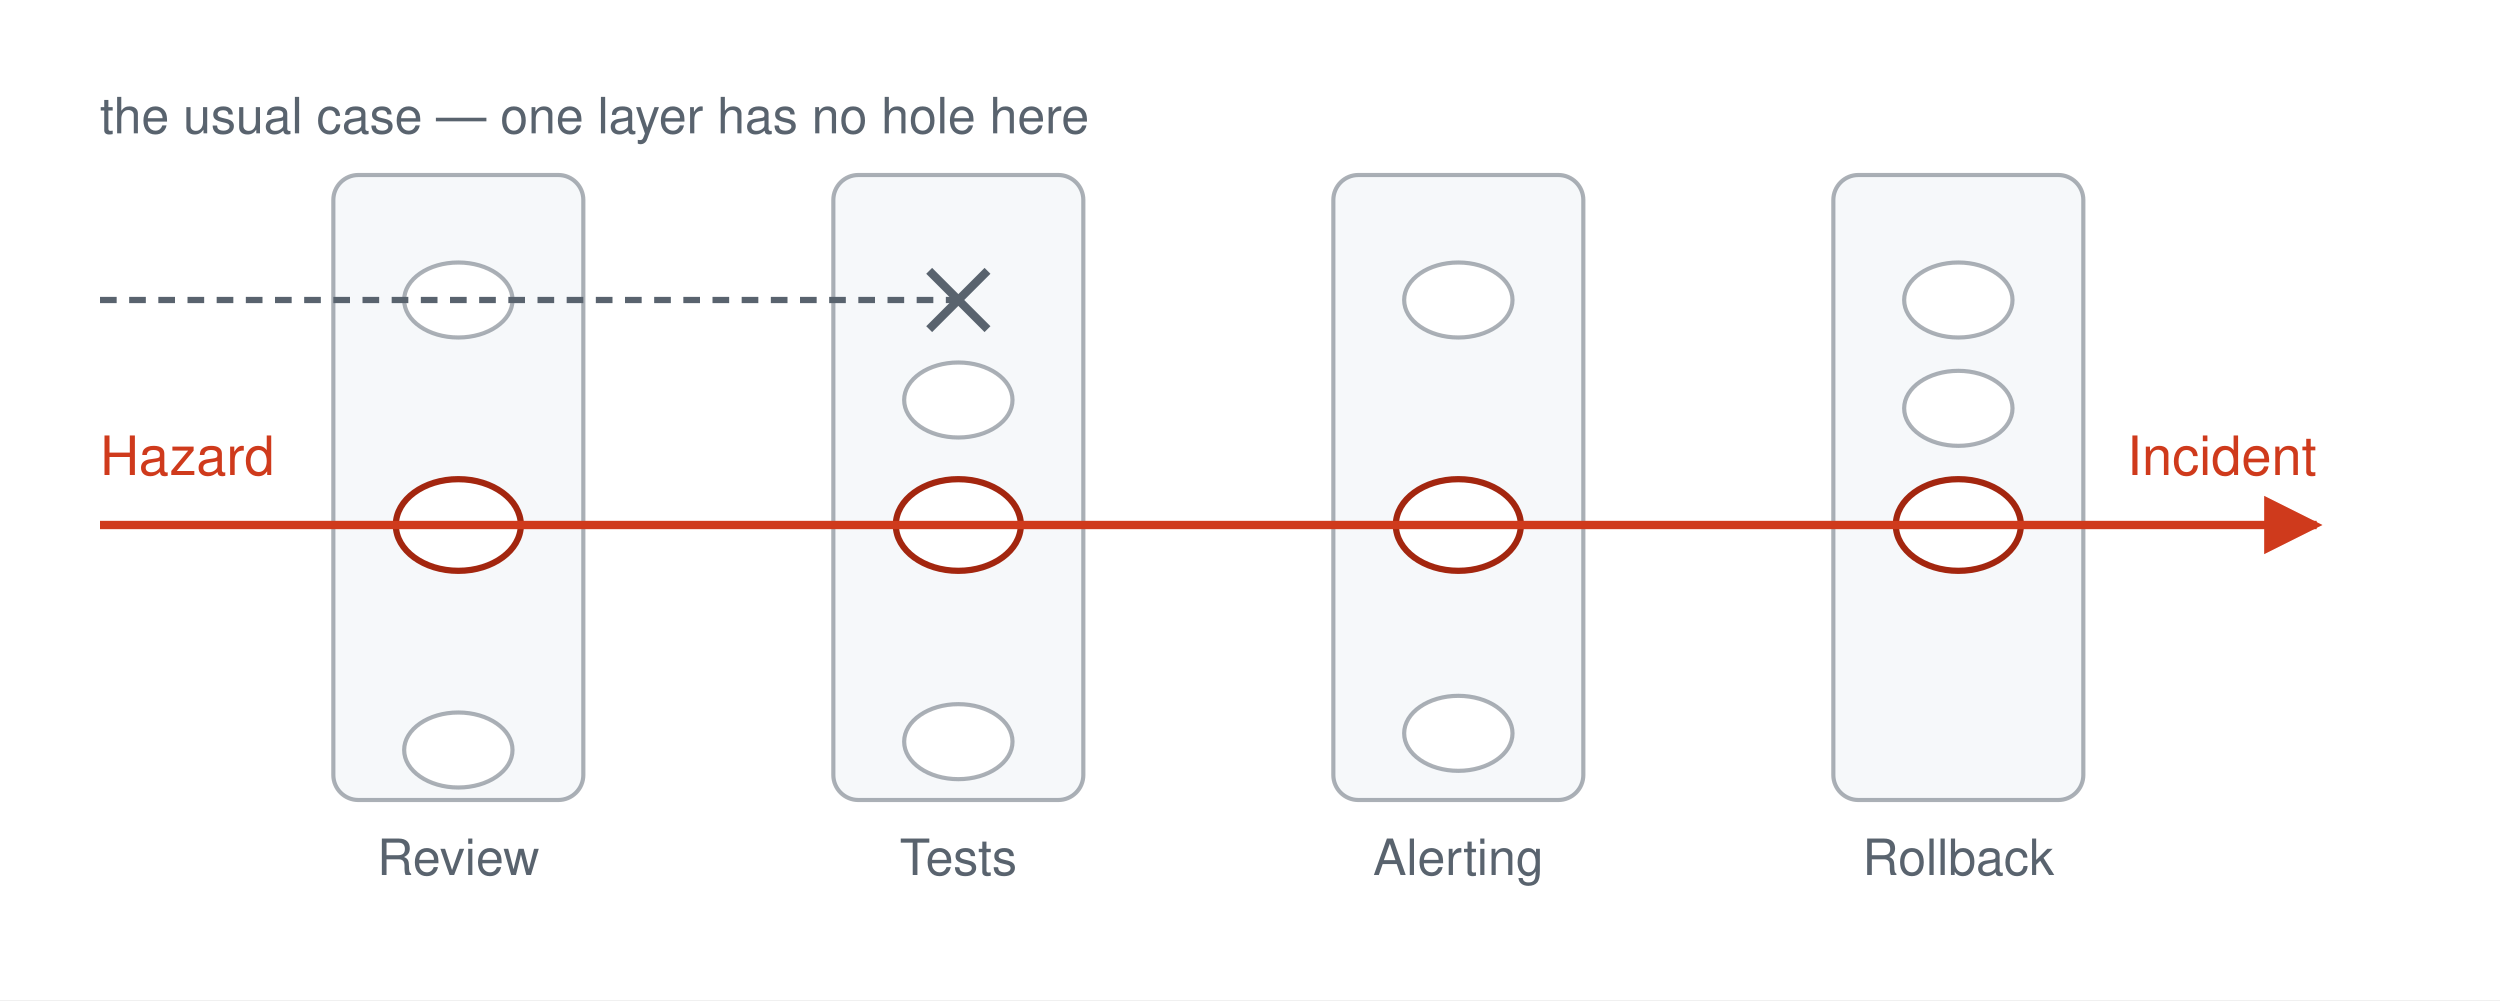
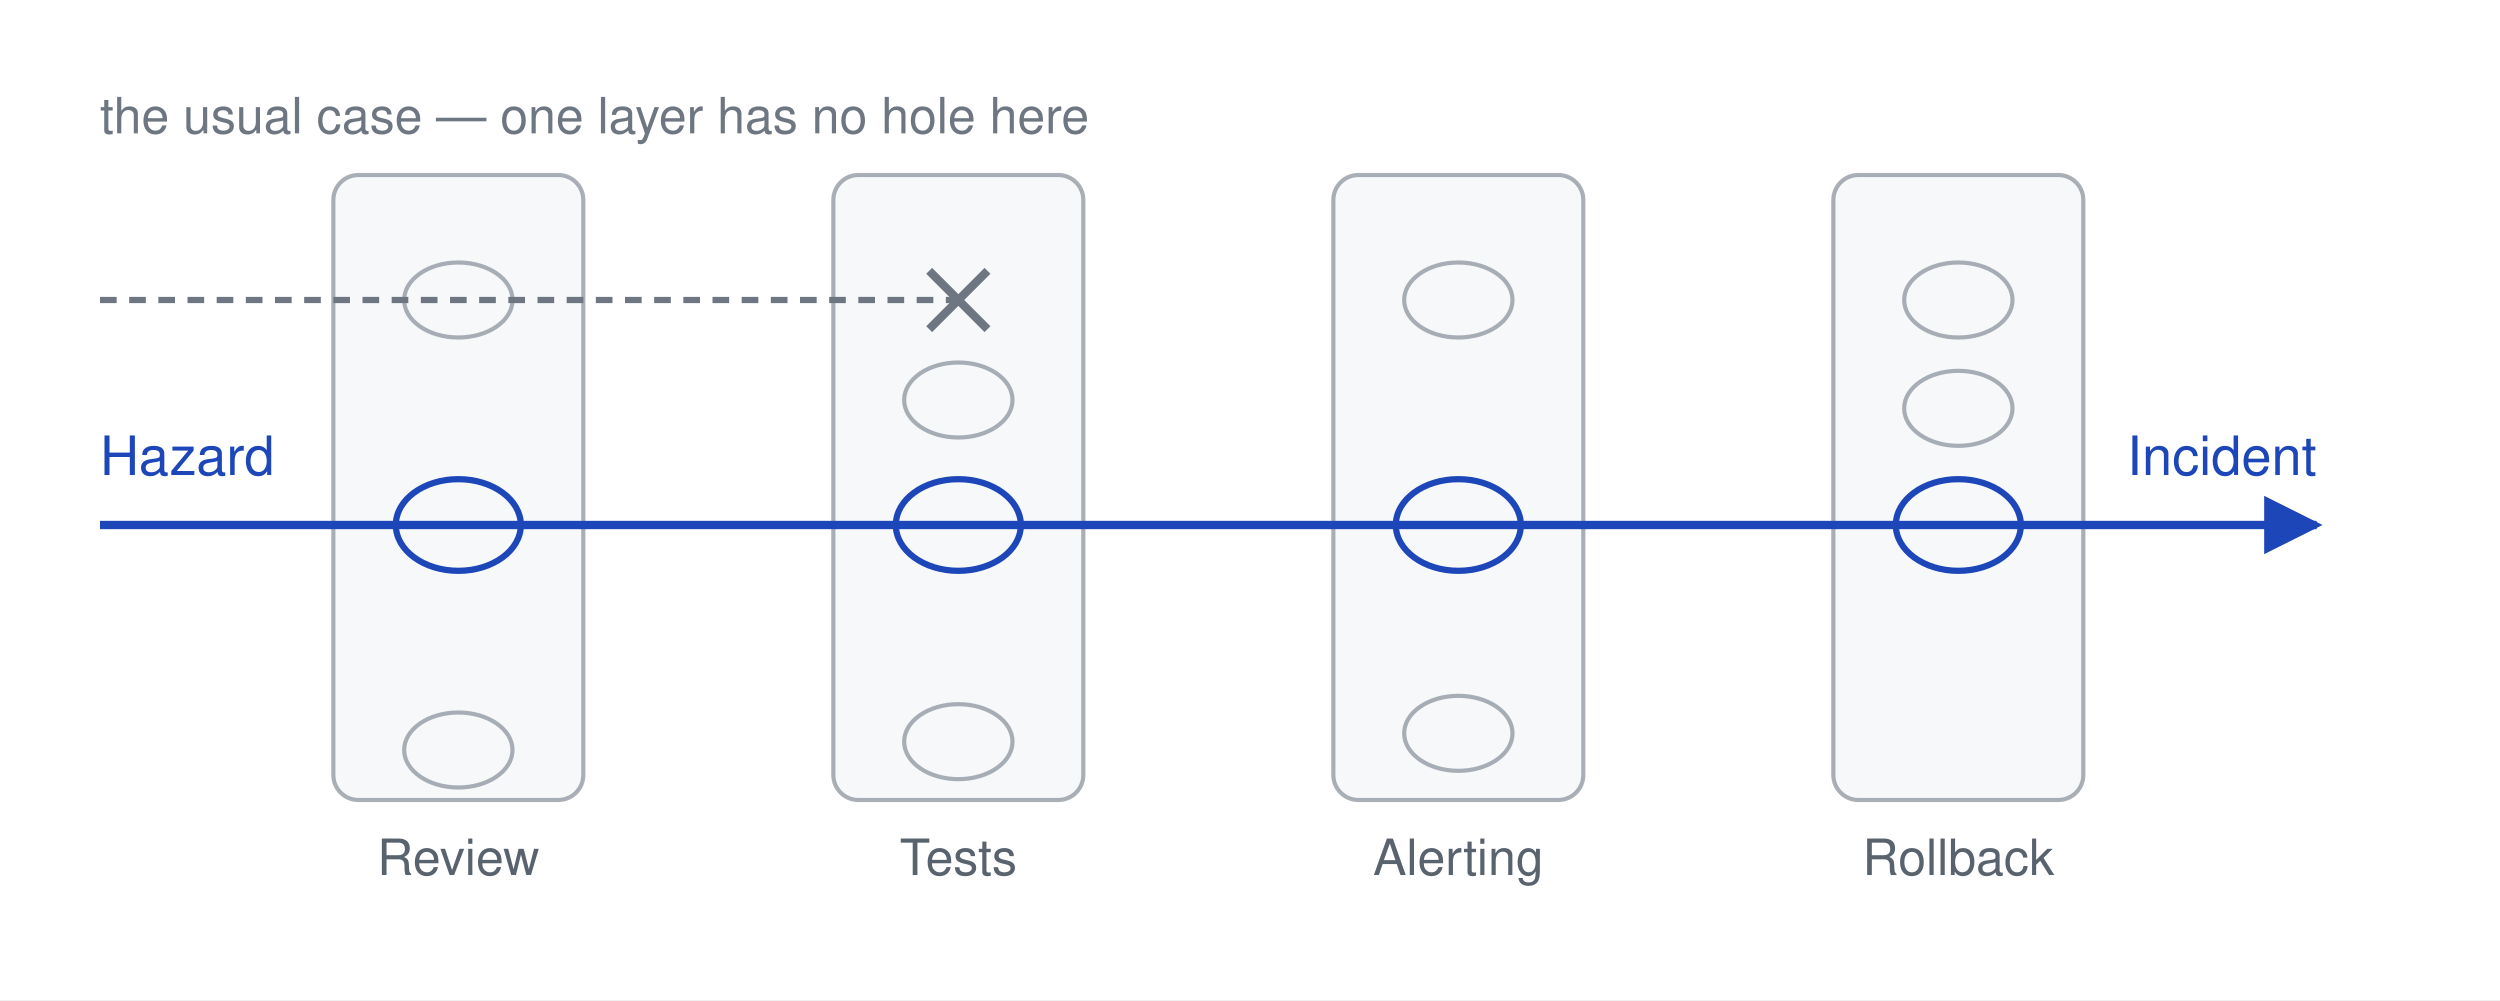
<svg xmlns="http://www.w3.org/2000/svg" width="600" height="240" viewBox="0 0 600 240" role="img">
  <rect width="600" height="240" fill="#ffffff" />
  <defs>
    <marker id="sc-arrow" viewBox="0 0 10 10" refX="9" refY="5" markerWidth="7" markerHeight="7" orient="auto">
-       <path d="M0,0 L10,5 L0,10 z" fill="#cf3a1c" />
+       <path d="M0,0 L10,5 L0,10 z" fill="#1d47b8" />
    </marker>
  </defs>
  <g>
    <rect x="80" y="42" width="60" height="150" rx="6" fill="#f6f8fa" stroke="#59636e" stroke-opacity="0.5" />
-     <ellipse cx="110" cy="126" rx="15" ry="11" fill="#ffffff" stroke="#a3260f" stroke-width="1.5" />
-     <ellipse cx="110" cy="72" rx="13" ry="9" fill="#ffffff" stroke="#59636e" stroke-opacity="0.5" />
-     <ellipse cx="110" cy="180" rx="13" ry="9" fill="#ffffff" stroke="#59636e" stroke-opacity="0.5" />
+     <ellipse cx="110" cy="126" rx="15" ry="11" fill="#f6f8fa" stroke="#1d47b8" stroke-width="1.5" />
+     <ellipse cx="110" cy="72" rx="13" ry="9" fill="#f6f8fa" stroke="#59636e" stroke-opacity="0.5" />
+     <ellipse cx="110" cy="180" rx="13" ry="9" fill="#f6f8fa" stroke="#59636e" stroke-opacity="0.5" />
    <text x="110" y="210" text-anchor="middle" font-family="'Atkinson Hyperlegible Next', system-ui, -apple-system, 'Segoe UI', Helvetica, Arial, sans-serif" font-size="12" fill="#59636e">Review</text>
  </g>
  <g>
    <rect x="200" y="42" width="60" height="150" rx="6" fill="#f6f8fa" stroke="#59636e" stroke-opacity="0.5" />
-     <ellipse cx="230" cy="126" rx="15" ry="11" fill="#ffffff" stroke="#a3260f" stroke-width="1.5" />
-     <ellipse cx="230" cy="178" rx="13" ry="9" fill="#ffffff" stroke="#59636e" stroke-opacity="0.5" />
-     <ellipse cx="230" cy="96" rx="13" ry="9" fill="#ffffff" stroke="#59636e" stroke-opacity="0.5" />
+     <ellipse cx="230" cy="126" rx="15" ry="11" fill="#f6f8fa" stroke="#1d47b8" stroke-width="1.5" />
+     <ellipse cx="230" cy="178" rx="13" ry="9" fill="#f6f8fa" stroke="#59636e" stroke-opacity="0.5" />
+     <ellipse cx="230" cy="96" rx="13" ry="9" fill="#f6f8fa" stroke="#59636e" stroke-opacity="0.5" />
    <text x="230" y="210" text-anchor="middle" font-family="'Atkinson Hyperlegible Next', system-ui, -apple-system, 'Segoe UI', Helvetica, Arial, sans-serif" font-size="12" fill="#59636e">Tests</text>
  </g>
  <g>
    <rect x="320" y="42" width="60" height="150" rx="6" fill="#f6f8fa" stroke="#59636e" stroke-opacity="0.5" />
-     <ellipse cx="350" cy="126" rx="15" ry="11" fill="#ffffff" stroke="#a3260f" stroke-width="1.5" />
-     <ellipse cx="350" cy="72" rx="13" ry="9" fill="#ffffff" stroke="#59636e" stroke-opacity="0.5" />
-     <ellipse cx="350" cy="176" rx="13" ry="9" fill="#ffffff" stroke="#59636e" stroke-opacity="0.5" />
+     <ellipse cx="350" cy="126" rx="15" ry="11" fill="#f6f8fa" stroke="#1d47b8" stroke-width="1.5" />
+     <ellipse cx="350" cy="72" rx="13" ry="9" fill="#f6f8fa" stroke="#59636e" stroke-opacity="0.5" />
+     <ellipse cx="350" cy="176" rx="13" ry="9" fill="#f6f8fa" stroke="#59636e" stroke-opacity="0.5" />
    <text x="350" y="210" text-anchor="middle" font-family="'Atkinson Hyperlegible Next', system-ui, -apple-system, 'Segoe UI', Helvetica, Arial, sans-serif" font-size="12" fill="#59636e">Alerting</text>
  </g>
  <g>
    <rect x="440" y="42" width="60" height="150" rx="6" fill="#f6f8fa" stroke="#59636e" stroke-opacity="0.5" />
-     <ellipse cx="470" cy="126" rx="15" ry="11" fill="#ffffff" stroke="#a3260f" stroke-width="1.5" />
-     <ellipse cx="470" cy="98" rx="13" ry="9" fill="#ffffff" stroke="#59636e" stroke-opacity="0.5" />
-     <ellipse cx="470" cy="72" rx="13" ry="9" fill="#ffffff" stroke="#59636e" stroke-opacity="0.5" />
+     <ellipse cx="470" cy="126" rx="15" ry="11" fill="#f6f8fa" stroke="#1d47b8" stroke-width="1.5" />
+     <ellipse cx="470" cy="98" rx="13" ry="9" fill="#f6f8fa" stroke="#59636e" stroke-opacity="0.5" />
+     <ellipse cx="470" cy="72" rx="13" ry="9" fill="#f6f8fa" stroke="#59636e" stroke-opacity="0.5" />
    <text x="470" y="210" text-anchor="middle" font-family="'Atkinson Hyperlegible Next', system-ui, -apple-system, 'Segoe UI', Helvetica, Arial, sans-serif" font-size="12" fill="#59636e">Rollback</text>
  </g>
-   <line x1="24" y1="126" x2="556" y2="126" stroke="#cf3a1c" stroke-width="2" marker-end="url(#sc-arrow)" />
-   <text x="24" y="114" font-family="'Atkinson Hyperlegible Next', system-ui, -apple-system, 'Segoe UI', Helvetica, Arial, sans-serif" font-size="13" fill="#cf3a1c">Hazard</text>
-   <text x="556" y="114" text-anchor="end" font-family="'Atkinson Hyperlegible Next', system-ui, -apple-system, 'Segoe UI', Helvetica, Arial, sans-serif" font-size="13" fill="#cf3a1c">Incident</text>
-   <line x1="24" y1="72" x2="230" y2="72" stroke="#59636e" stroke-width="1.5" stroke-dasharray="4 3" />
-   <line x1="223" y1="65" x2="237" y2="79" stroke="#59636e" stroke-width="2" />
-   <line x1="223" y1="79" x2="237" y2="65" stroke="#59636e" stroke-width="2" />
-   <text x="24" y="32" font-family="'Atkinson Hyperlegible Next', system-ui, -apple-system, 'Segoe UI', Helvetica, Arial, sans-serif" font-size="12" fill="#59636e">the usual case — one layer has no hole here</text>
+   <line x1="24" y1="126" x2="556" y2="126" stroke="#1d47b8" stroke-width="2" marker-end="url(#sc-arrow)" />
+   <text x="24" y="114" font-family="'Atkinson Hyperlegible Next', system-ui, -apple-system, 'Segoe UI', Helvetica, Arial, sans-serif" font-size="13" fill="#1d47b8">Hazard</text>
+   <text x="556" y="114" text-anchor="end" font-family="'Atkinson Hyperlegible Next', system-ui, -apple-system, 'Segoe UI', Helvetica, Arial, sans-serif" font-size="13" fill="#1d47b8">Incident</text>
+   <line x1="24" y1="72" x2="230" y2="72" stroke="#6e7781" stroke-width="1.5" stroke-dasharray="4 3" />
+   <line x1="223" y1="65" x2="237" y2="79" stroke="#6e7781" stroke-width="2" />
+   <line x1="223" y1="79" x2="237" y2="65" stroke="#6e7781" stroke-width="2" />
+   <text x="24" y="32" font-family="'Atkinson Hyperlegible Next', system-ui, -apple-system, 'Segoe UI', Helvetica, Arial, sans-serif" font-size="12" fill="#6e7781">the usual case — one layer has no hole here</text>
</svg>
